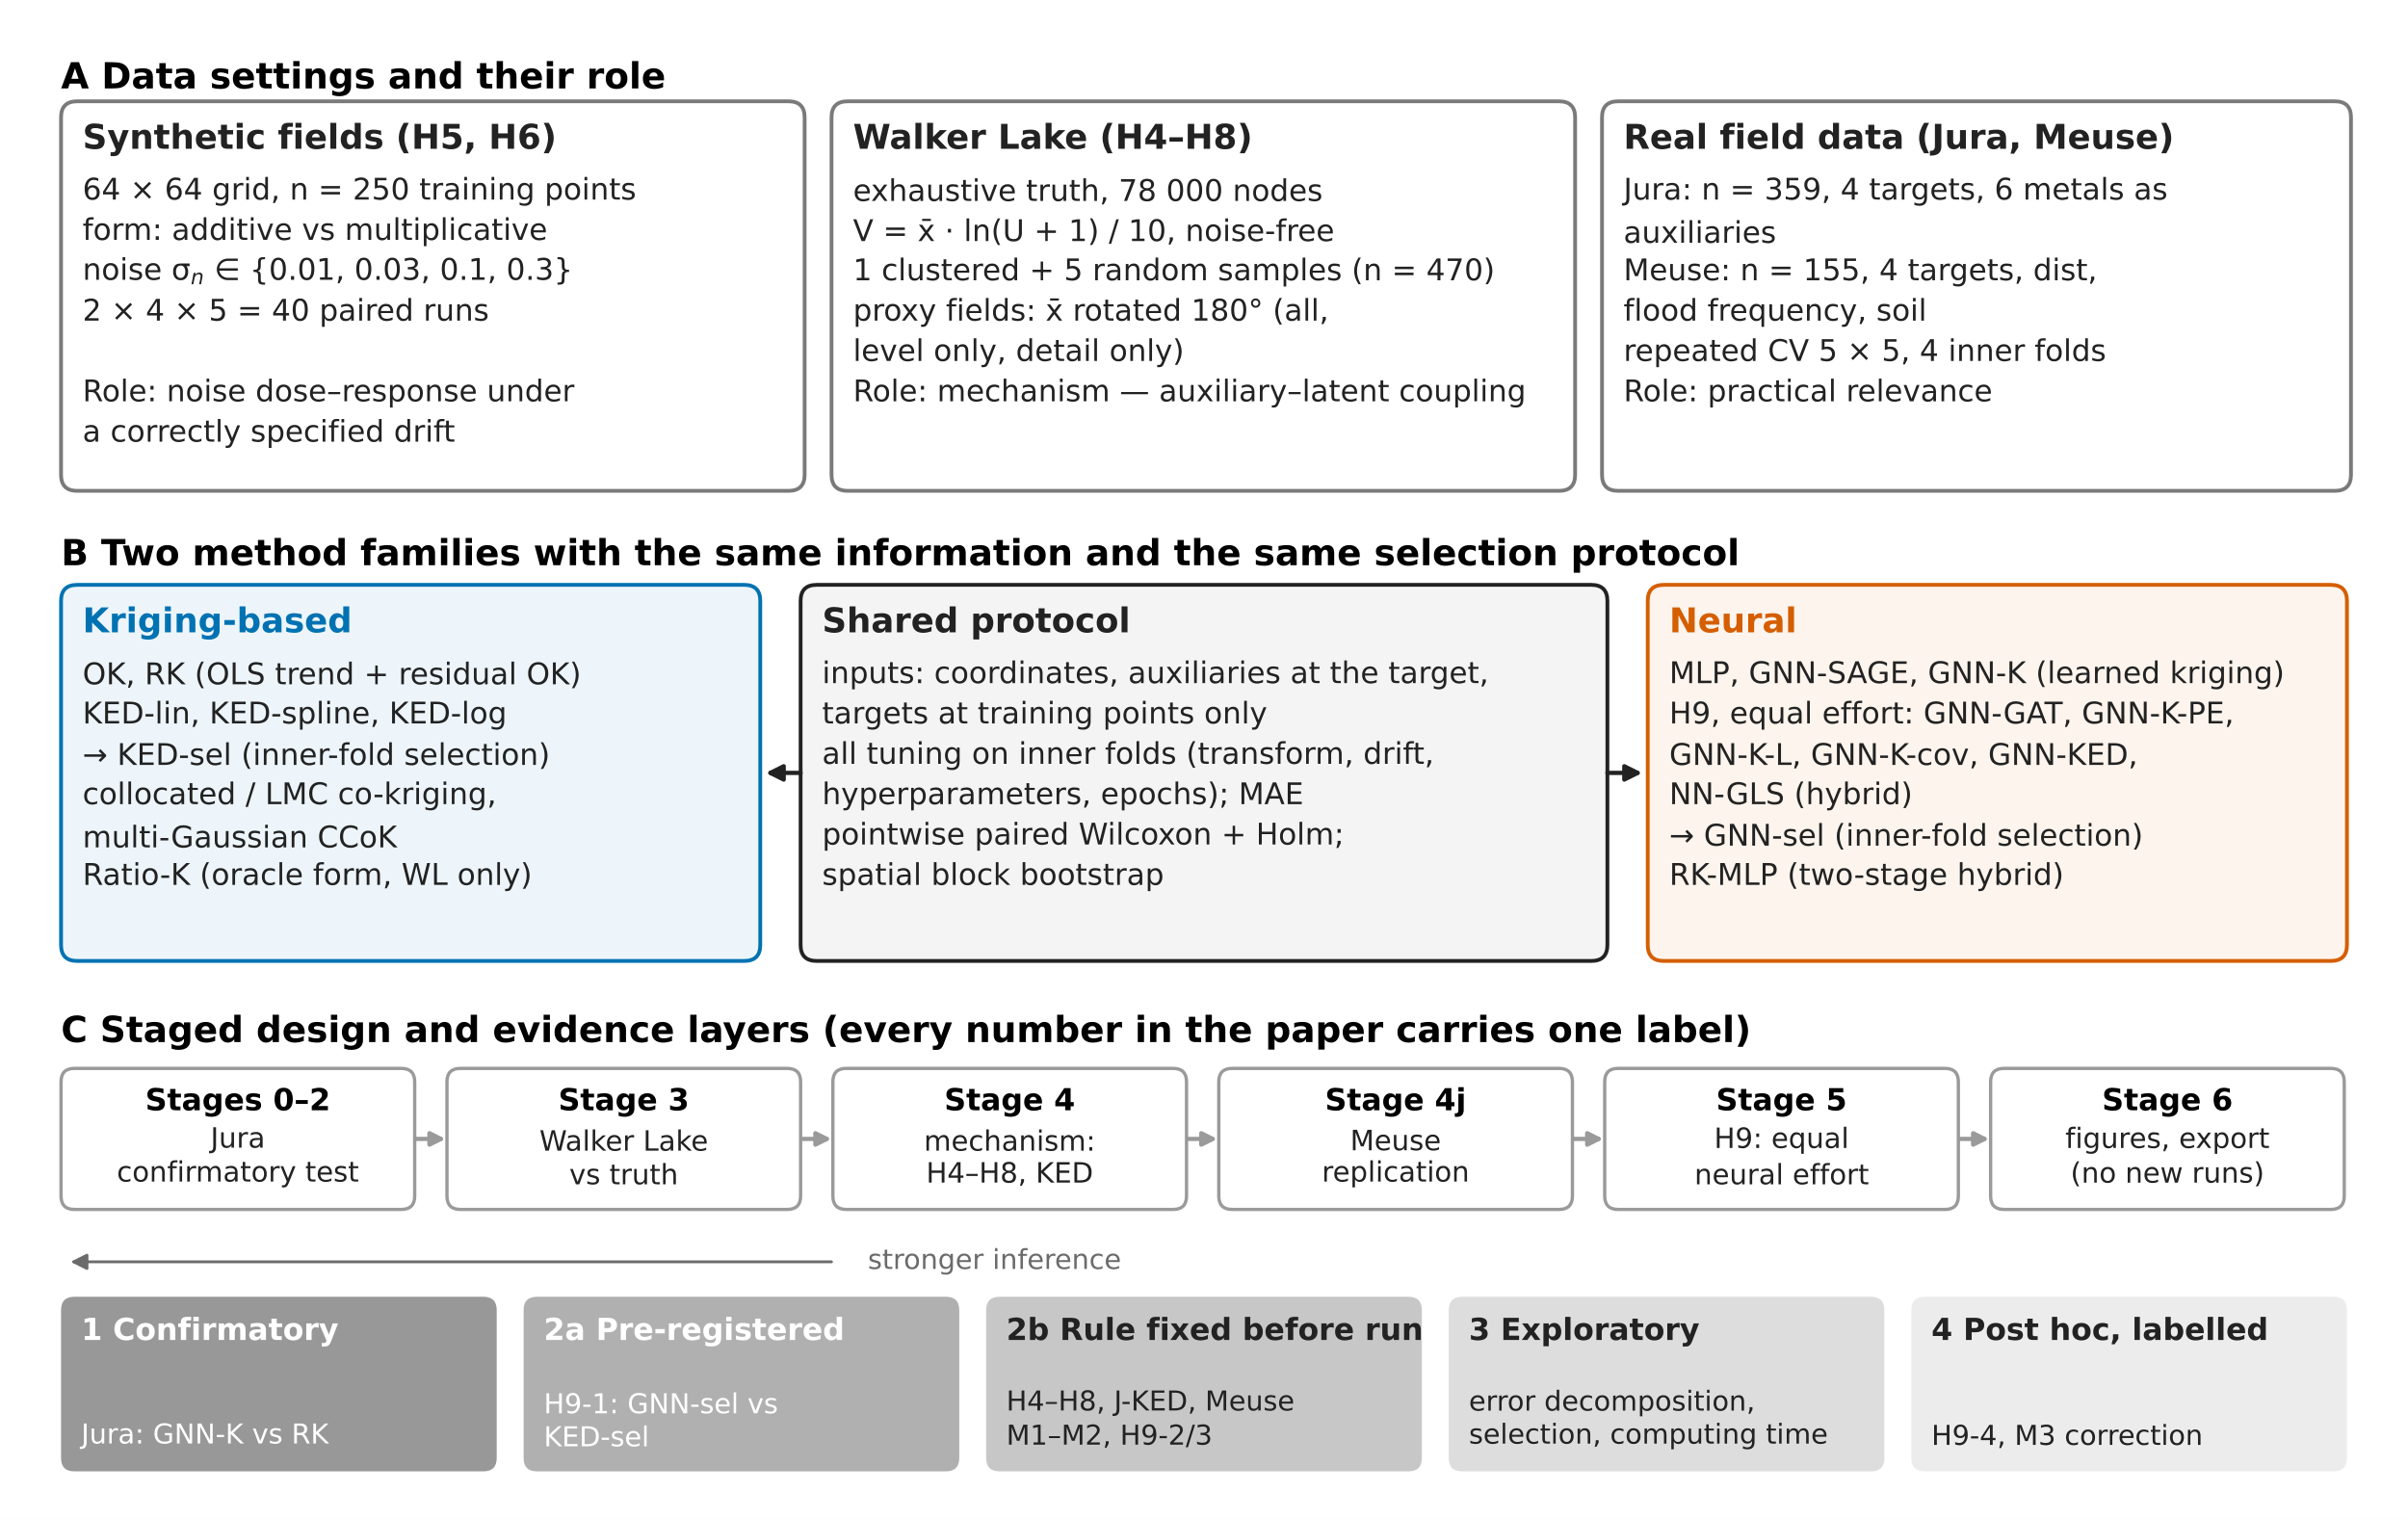
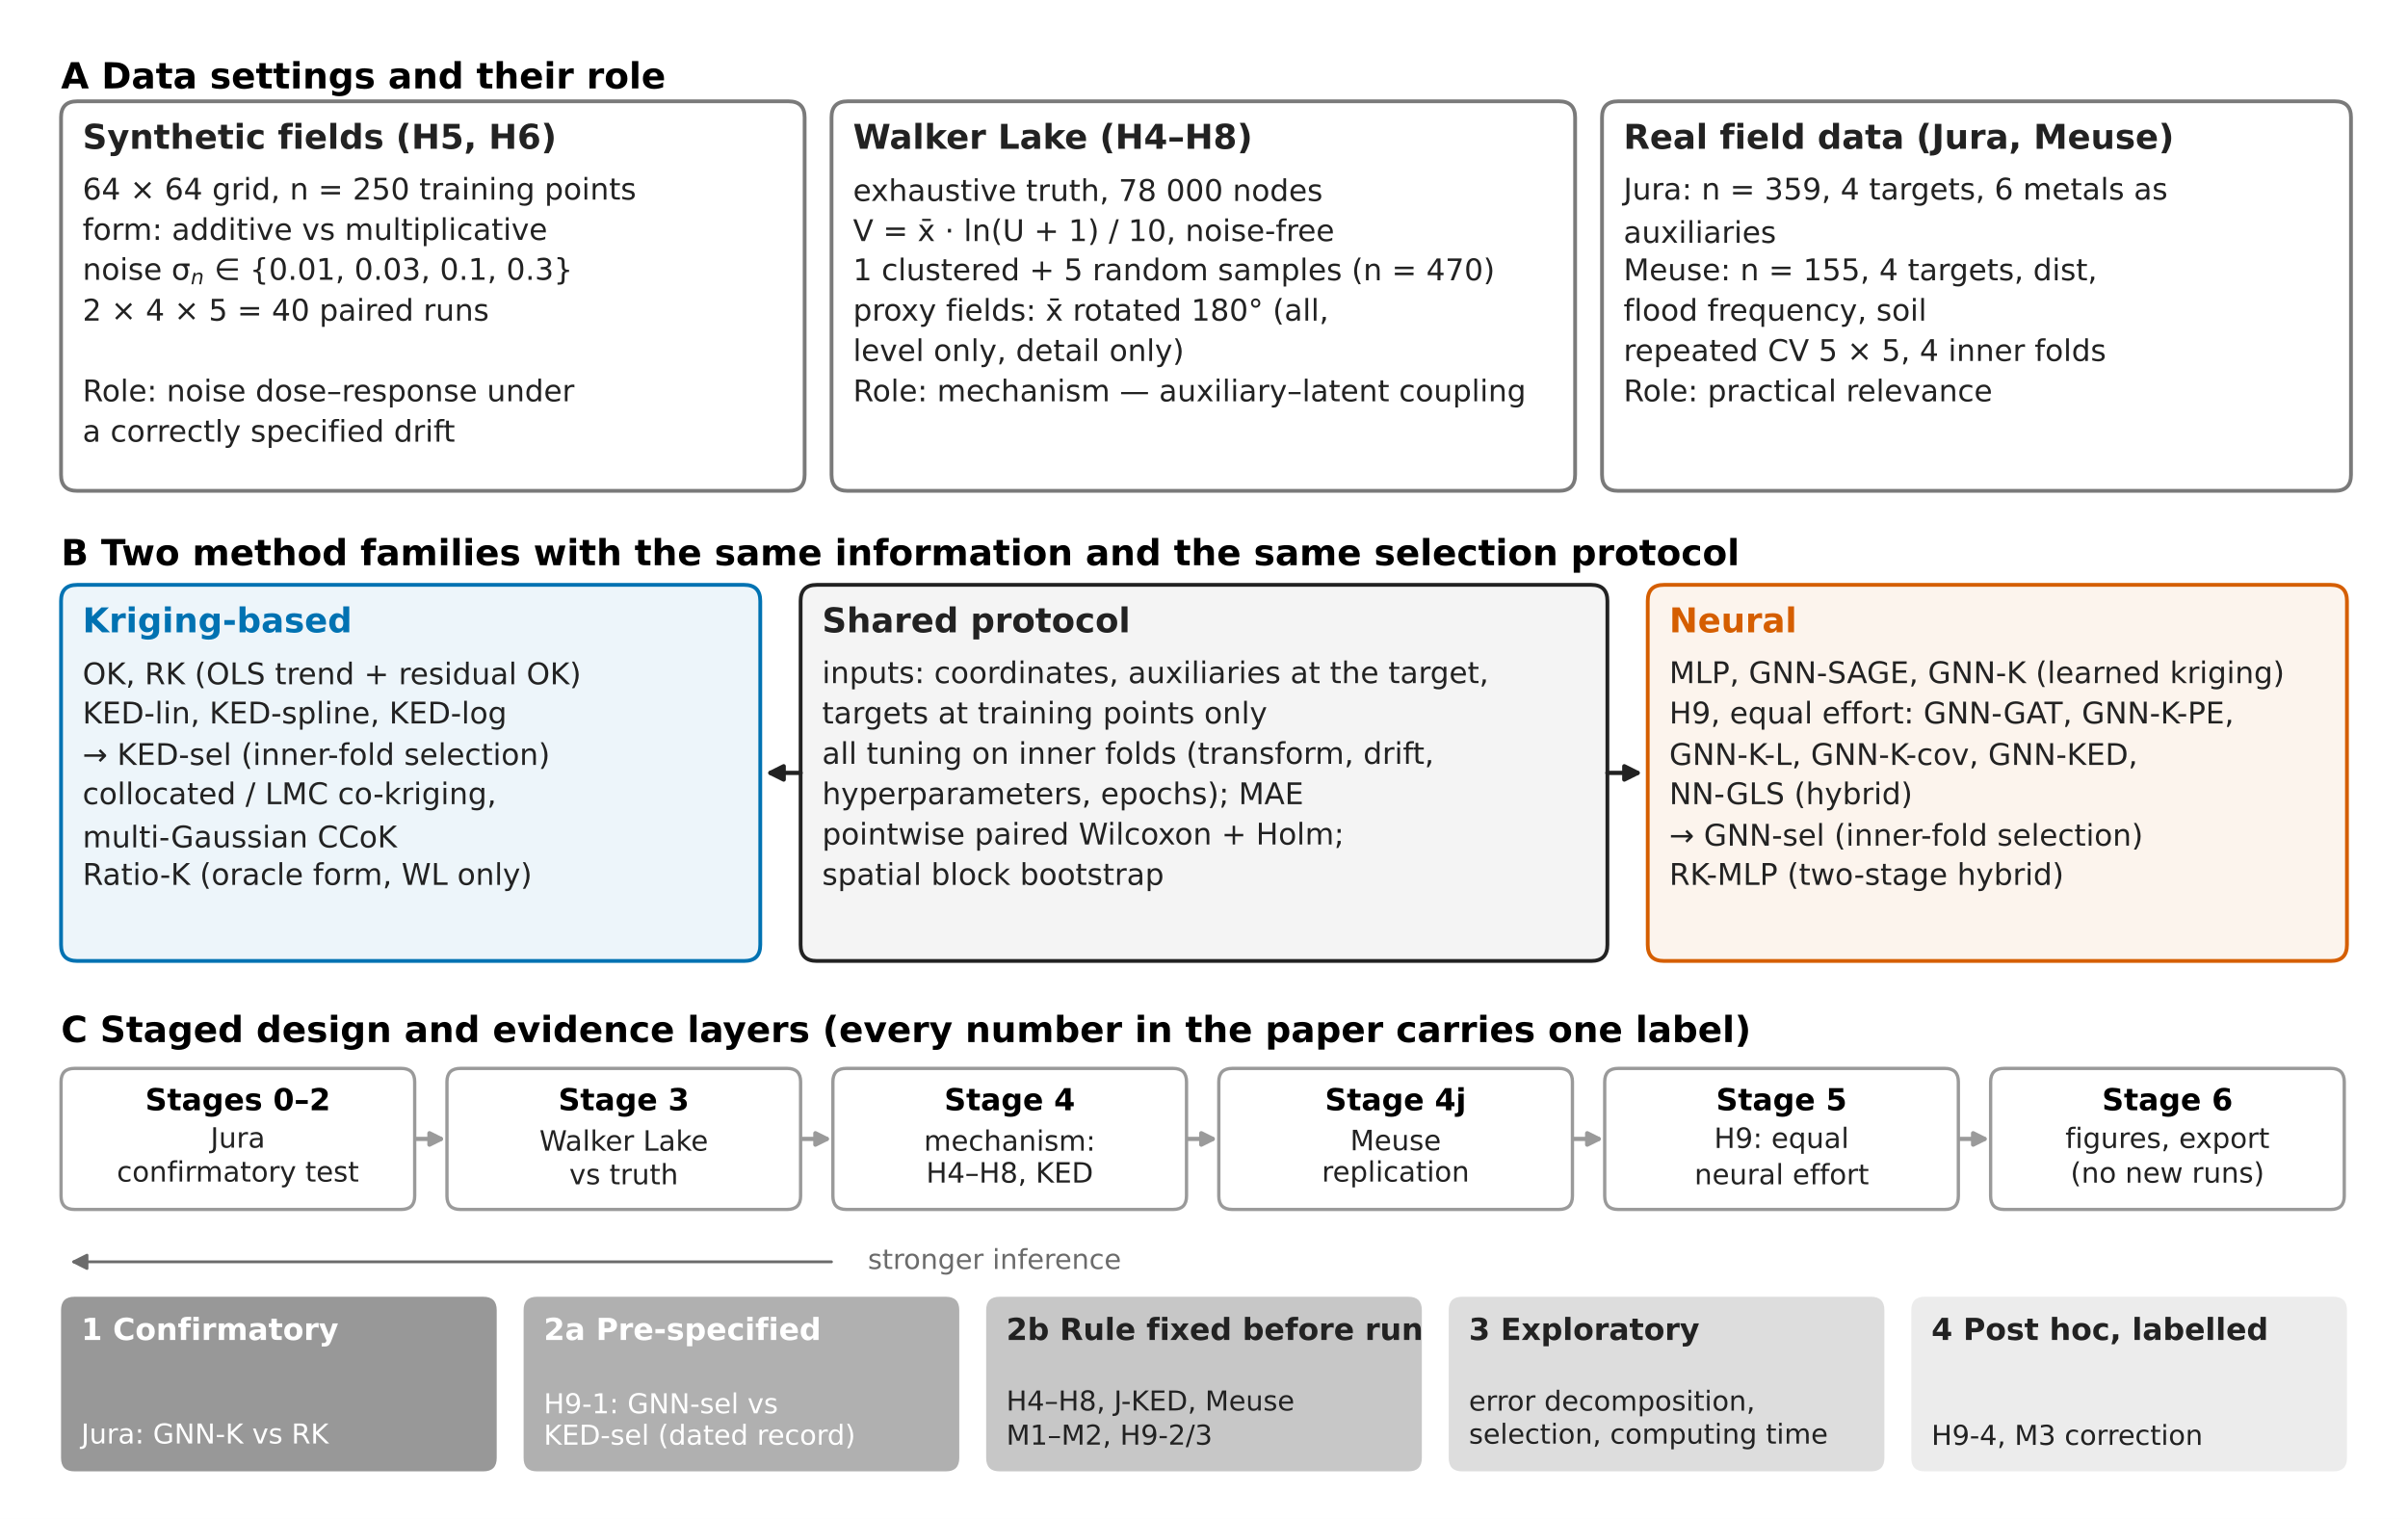
<svg xmlns="http://www.w3.org/2000/svg" width="507.628pt" height="320.202pt" viewBox="0 0 507.628 320.202" version="1.1">
  <defs>
    <style type="text/css">*{stroke-linejoin: round; stroke-linecap: butt}</style>
  </defs>
  <g id="figure_1">
    <g id="patch_1">
      <path d="M 0 320.202  L 507.628 320.202  L 507.628 0  L 0 0  z " style="fill: #ffffff" />
    </g>
    <g id="axes_1">
      <g id="patch_2">
-         <path d="M 16.271 103.471  L 166.224 103.471  Q 169.625 103.471 169.625 100.073  L 169.625 24.755  Q 169.625 21.357 166.224 21.357  L 16.271 21.357  Q 12.869 21.357 12.869 24.755  L 12.869 100.073  Q 12.869 103.471 16.271 103.471  z " clip-path="url(#paca43065c7)" style="fill: #ffffff; stroke: #7a7a7a; stroke-width: 0.8; stroke-linejoin: miter" />
+         <path d="M 16.271 103.471  L 166.224 103.471  Q 169.625 103.471 169.625 100.073  L 169.625 24.755  Q 169.625 21.357 166.224 21.357  L 16.271 21.357  Q 12.869 21.357 12.869 24.755  L 12.869 100.073  Q 12.869 103.471 16.271 103.471  z " clip-path="url(#p71abffeaca)" style="fill: #ffffff; stroke: #7a7a7a; stroke-width: 0.8; stroke-linejoin: miter" />
      </g>
      <g id="patch_3">
-         <path d="M 178.696 103.471  L 328.649 103.471  Q 332.05 103.471 332.05 100.073  L 332.05 24.755  Q 332.05 21.357 328.649 21.357  L 178.696 21.357  Q 175.294 21.357 175.294 24.755  L 175.294 100.073  Q 175.294 103.471 178.696 103.471  z " clip-path="url(#paca43065c7)" style="fill: #ffffff; stroke: #7a7a7a; stroke-width: 0.8; stroke-linejoin: miter" />
+         <path d="M 178.696 103.471  L 328.649 103.471  Q 332.05 103.471 332.05 100.073  L 332.05 24.755  Q 332.05 21.357 328.649 21.357  L 178.696 21.357  Q 175.294 21.357 175.294 24.755  L 175.294 100.073  Q 175.294 103.471 178.696 103.471  z " clip-path="url(#p71abffeaca)" style="fill: #ffffff; stroke: #7a7a7a; stroke-width: 0.8; stroke-linejoin: miter" />
      </g>
      <g id="patch_4">
-         <path d="M 341.121 103.471  L 492.208 103.471  Q 495.609 103.471 495.609 100.073  L 495.609 24.755  Q 495.609 21.357 492.208 21.357  L 341.121 21.357  Q 337.72 21.357 337.72 24.755  L 337.72 100.073  Q 337.72 103.471 341.121 103.471  z " clip-path="url(#paca43065c7)" style="fill: #ffffff; stroke: #7a7a7a; stroke-width: 0.8; stroke-linejoin: miter" />
+         <path d="M 341.121 103.471  L 492.208 103.471  Q 495.609 103.471 495.609 100.073  L 495.609 24.755  Q 495.609 21.357 492.208 21.357  L 341.121 21.357  Q 337.72 21.357 337.72 24.755  L 337.72 100.073  Q 337.72 103.471 341.121 103.471  z " clip-path="url(#p71abffeaca)" style="fill: #ffffff; stroke: #7a7a7a; stroke-width: 0.8; stroke-linejoin: miter" />
      </g>
      <g id="patch_5">
-         <path d="M 16.271 202.573  L 156.869 202.573  Q 160.271 202.573 160.271 199.175  L 160.271 126.689  Q 160.271 123.291 156.869 123.291  L 16.271 123.291  Q 12.869 123.291 12.869 126.689  L 12.869 199.175  Q 12.869 202.573 16.271 202.573  z " clip-path="url(#paca43065c7)" style="fill: #edf5fa; stroke: #0072b2; stroke-width: 0.8; stroke-linejoin: miter" />
+         <path d="M 16.271 202.573  L 156.869 202.573  Q 160.271 202.573 160.271 199.175  L 160.271 126.689  Q 160.271 123.291 156.869 123.291  L 16.271 123.291  Q 12.869 123.291 12.869 126.689  L 12.869 199.175  Q 12.869 202.573 16.271 202.573  z " clip-path="url(#p71abffeaca)" style="fill: #edf5fa; stroke: #0072b2; stroke-width: 0.8; stroke-linejoin: miter" />
      </g>
      <g id="patch_6">
-         <path d="M 350.759 202.573  L 491.357 202.573  Q 494.759 202.573 494.759 199.175  L 494.759 126.689  Q 494.759 123.291 491.357 123.291  L 350.759 123.291  Q 347.357 123.291 347.357 126.689  L 347.357 199.175  Q 347.357 202.573 350.759 202.573  z " clip-path="url(#paca43065c7)" style="fill: #fcf4ed; stroke: #d55e00; stroke-width: 0.8; stroke-linejoin: miter" />
+         <path d="M 350.759 202.573  L 491.357 202.573  Q 494.759 202.573 494.759 199.175  L 494.759 126.689  Q 494.759 123.291 491.357 123.291  L 350.759 123.291  Q 347.357 123.291 347.357 126.689  L 347.357 199.175  Q 347.357 202.573 350.759 202.573  z " clip-path="url(#p71abffeaca)" style="fill: #fcf4ed; stroke: #d55e00; stroke-width: 0.8; stroke-linejoin: miter" />
      </g>
      <g id="patch_7">
-         <path d="M 172.176 202.573  L 335.452 202.573  Q 338.854 202.573 338.854 199.175  L 338.854 126.689  Q 338.854 123.291 335.452 123.291  L 172.176 123.291  Q 168.775 123.291 168.775 126.689  L 168.775 199.175  Q 168.775 202.573 172.176 202.573  z " clip-path="url(#paca43065c7)" style="fill: #f4f4f4; stroke: #222222; stroke-width: 0.8; stroke-linejoin: miter" />
+         <path d="M 172.176 202.573  L 335.452 202.573  Q 338.854 202.573 338.854 199.175  L 338.854 126.689  Q 338.854 123.291 335.452 123.291  L 172.176 123.291  Q 168.775 123.291 168.775 126.689  L 168.775 199.175  Q 168.775 202.573 172.176 202.573  z " clip-path="url(#p71abffeaca)" style="fill: #f4f4f4; stroke: #222222; stroke-width: 0.8; stroke-linejoin: miter" />
      </g>
      <g id="patch_8">
-         <path d="M 168.775 162.932  Q 165.09 162.932 162.411 162.932  " clip-path="url(#paca43065c7)" style="fill: none; stroke: #222222; stroke-width: 0.9; stroke-linecap: round" />
-         <path d="M 165.211 164.332  L 162.411 162.932  L 165.211 161.532  z " clip-path="url(#paca43065c7)" style="fill: #222222; stroke: #222222; stroke-width: 0.9; stroke-linecap: round" />
+         <path d="M 168.775 162.932  Q 165.09 162.932 162.411 162.932  " clip-path="url(#p71abffeaca)" style="fill: none; stroke: #222222; stroke-width: 0.9; stroke-linecap: round" />
+         <path d="M 165.211 164.332  L 162.411 162.932  L 165.211 161.532  z " clip-path="url(#p71abffeaca)" style="fill: #222222; stroke: #222222; stroke-width: 0.9; stroke-linecap: round" />
      </g>
      <g id="patch_9">
-         <path d="M 338.854 162.932  Q 342.539 162.932 345.217 162.932  " clip-path="url(#paca43065c7)" style="fill: none; stroke: #222222; stroke-width: 0.9; stroke-linecap: round" />
-         <path d="M 342.417 161.532  L 345.217 162.932  L 342.417 164.332  z " clip-path="url(#paca43065c7)" style="fill: #222222; stroke: #222222; stroke-width: 0.9; stroke-linecap: round" />
+         <path d="M 338.854 162.932  Q 342.539 162.932 345.217 162.932  " clip-path="url(#p71abffeaca)" style="fill: none; stroke: #222222; stroke-width: 0.9; stroke-linecap: round" />
+         <path d="M 342.417 161.532  L 345.217 162.932  L 342.417 164.332  z " clip-path="url(#p71abffeaca)" style="fill: #222222; stroke: #222222; stroke-width: 0.9; stroke-linecap: round" />
      </g>
      <g id="patch_10">
-         <path d="M 15.704 254.956  L 84.586 254.956  Q 87.42 254.956 87.42 252.124  L 87.42 228.057  Q 87.42 225.225 84.586 225.225  L 15.704 225.225  Q 12.869 225.225 12.869 228.057  L 12.869 252.124  Q 12.869 254.956 15.704 254.956  z " clip-path="url(#paca43065c7)" style="fill: #ffffff; stroke: #9a9a9a; stroke-width: 0.7; stroke-linejoin: miter" />
+         <path d="M 15.704 254.956  L 84.586 254.956  Q 87.42 254.956 87.42 252.124  L 87.42 228.057  Q 87.42 225.225 84.586 225.225  L 15.704 225.225  Q 12.869 225.225 12.869 228.057  L 12.869 252.124  Q 12.869 254.956 15.704 254.956  z " clip-path="url(#p71abffeaca)" style="fill: #ffffff; stroke: #9a9a9a; stroke-width: 0.7; stroke-linejoin: miter" />
      </g>
      <g id="patch_11">
-         <path d="M 97.058 254.956  L 165.94 254.956  Q 168.775 254.956 168.775 252.124  L 168.775 228.057  Q 168.775 225.225 165.94 225.225  L 97.058 225.225  Q 94.224 225.225 94.224 228.057  L 94.224 252.124  Q 94.224 254.956 97.058 254.956  z " clip-path="url(#paca43065c7)" style="fill: #ffffff; stroke: #9a9a9a; stroke-width: 0.7; stroke-linejoin: miter" />
+         <path d="M 97.058 254.956  L 165.94 254.956  Q 168.775 254.956 168.775 252.124  L 168.775 228.057  Q 168.775 225.225 165.94 225.225  L 97.058 225.225  Q 94.224 225.225 94.224 228.057  L 94.224 252.124  Q 94.224 254.956 97.058 254.956  z " clip-path="url(#p71abffeaca)" style="fill: #ffffff; stroke: #9a9a9a; stroke-width: 0.7; stroke-linejoin: miter" />
      </g>
      <g id="patch_12">
-         <path d="M 87.704 240.091  Q 90.822 240.091 92.934 240.091  " clip-path="url(#paca43065c7)" style="fill: none; stroke: #9a9a9a; stroke-width: 0.9; stroke-linecap: round" />
-         <path d="M 90.534 238.891  L 92.934 240.091  L 90.534 241.291  z " clip-path="url(#paca43065c7)" style="fill: #9a9a9a; stroke: #9a9a9a; stroke-width: 0.9; stroke-linecap: round" />
+         <path d="M 87.704 240.091  Q 90.822 240.091 92.934 240.091  " clip-path="url(#p71abffeaca)" style="fill: none; stroke: #9a9a9a; stroke-width: 0.9; stroke-linecap: round" />
+         <path d="M 90.534 238.891  L 92.934 240.091  L 90.534 241.291  z " clip-path="url(#p71abffeaca)" style="fill: #9a9a9a; stroke: #9a9a9a; stroke-width: 0.9; stroke-linecap: round" />
      </g>
      <g id="patch_13">
-         <path d="M 178.413 254.956  L 247.294 254.956  Q 250.129 254.956 250.129 252.124  L 250.129 228.057  Q 250.129 225.225 247.294 225.225  L 178.413 225.225  Q 175.578 225.225 175.578 228.057  L 175.578 252.124  Q 175.578 254.956 178.413 254.956  z " clip-path="url(#paca43065c7)" style="fill: #ffffff; stroke: #9a9a9a; stroke-width: 0.7; stroke-linejoin: miter" />
+         <path d="M 178.413 254.956  L 247.294 254.956  Q 250.129 254.956 250.129 252.124  L 250.129 228.057  Q 250.129 225.225 247.294 225.225  L 178.413 225.225  Q 175.578 225.225 175.578 228.057  L 175.578 252.124  Q 175.578 254.956 178.413 254.956  z " clip-path="url(#p71abffeaca)" style="fill: #ffffff; stroke: #9a9a9a; stroke-width: 0.7; stroke-linejoin: miter" />
      </g>
      <g id="patch_14">
-         <path d="M 169.058 240.091  Q 172.176 240.091 174.288 240.091  " clip-path="url(#paca43065c7)" style="fill: none; stroke: #9a9a9a; stroke-width: 0.9; stroke-linecap: round" />
-         <path d="M 171.888 238.891  L 174.288 240.091  L 171.888 241.291  z " clip-path="url(#paca43065c7)" style="fill: #9a9a9a; stroke: #9a9a9a; stroke-width: 0.9; stroke-linecap: round" />
+         <path d="M 169.058 240.091  Q 172.176 240.091 174.288 240.091  " clip-path="url(#p71abffeaca)" style="fill: none; stroke: #9a9a9a; stroke-width: 0.9; stroke-linecap: round" />
+         <path d="M 171.888 238.891  L 174.288 240.091  L 171.888 241.291  z " clip-path="url(#p71abffeaca)" style="fill: #9a9a9a; stroke: #9a9a9a; stroke-width: 0.9; stroke-linecap: round" />
      </g>
      <g id="patch_15">
-         <path d="M 259.767 254.956  L 328.649 254.956  Q 331.483 254.956 331.483 252.124  L 331.483 228.057  Q 331.483 225.225 328.649 225.225  L 259.767 225.225  Q 256.932 225.225 256.932 228.057  L 256.932 252.124  Q 256.932 254.956 259.767 254.956  z " clip-path="url(#paca43065c7)" style="fill: #ffffff; stroke: #9a9a9a; stroke-width: 0.7; stroke-linejoin: miter" />
+         <path d="M 259.767 254.956  L 328.649 254.956  Q 331.483 254.956 331.483 252.124  L 331.483 228.057  Q 331.483 225.225 328.649 225.225  L 259.767 225.225  Q 256.932 225.225 256.932 228.057  L 256.932 252.124  Q 256.932 254.956 259.767 254.956  z " clip-path="url(#p71abffeaca)" style="fill: #ffffff; stroke: #9a9a9a; stroke-width: 0.7; stroke-linejoin: miter" />
      </g>
      <g id="patch_16">
-         <path d="M 250.413 240.091  Q 253.531 240.091 255.643 240.091  " clip-path="url(#paca43065c7)" style="fill: none; stroke: #9a9a9a; stroke-width: 0.9; stroke-linecap: round" />
-         <path d="M 253.243 238.891  L 255.643 240.091  L 253.243 241.291  z " clip-path="url(#paca43065c7)" style="fill: #9a9a9a; stroke: #9a9a9a; stroke-width: 0.9; stroke-linecap: round" />
+         <path d="M 250.413 240.091  Q 253.531 240.091 255.643 240.091  " clip-path="url(#p71abffeaca)" style="fill: none; stroke: #9a9a9a; stroke-width: 0.9; stroke-linecap: round" />
+         <path d="M 253.243 238.891  L 255.643 240.091  L 253.243 241.291  z " clip-path="url(#p71abffeaca)" style="fill: #9a9a9a; stroke: #9a9a9a; stroke-width: 0.9; stroke-linecap: round" />
      </g>
      <g id="patch_17">
-         <path d="M 341.121 254.956  L 410.003 254.956  Q 412.838 254.956 412.838 252.124  L 412.838 228.057  Q 412.838 225.225 410.003 225.225  L 341.121 225.225  Q 338.287 225.225 338.287 228.057  L 338.287 252.124  Q 338.287 254.956 341.121 254.956  z " clip-path="url(#paca43065c7)" style="fill: #ffffff; stroke: #9a9a9a; stroke-width: 0.7; stroke-linejoin: miter" />
+         <path d="M 341.121 254.956  L 410.003 254.956  Q 412.838 254.956 412.838 252.124  L 412.838 228.057  Q 412.838 225.225 410.003 225.225  L 341.121 225.225  Q 338.287 225.225 338.287 228.057  L 338.287 252.124  Q 338.287 254.956 341.121 254.956  z " clip-path="url(#p71abffeaca)" style="fill: #ffffff; stroke: #9a9a9a; stroke-width: 0.7; stroke-linejoin: miter" />
      </g>
      <g id="patch_18">
-         <path d="M 331.767 240.091  Q 334.885 240.091 336.997 240.091  " clip-path="url(#paca43065c7)" style="fill: none; stroke: #9a9a9a; stroke-width: 0.9; stroke-linecap: round" />
-         <path d="M 334.597 238.891  L 336.997 240.091  L 334.597 241.291  z " clip-path="url(#paca43065c7)" style="fill: #9a9a9a; stroke: #9a9a9a; stroke-width: 0.9; stroke-linecap: round" />
+         <path d="M 331.767 240.091  Q 334.885 240.091 336.997 240.091  " clip-path="url(#p71abffeaca)" style="fill: none; stroke: #9a9a9a; stroke-width: 0.9; stroke-linecap: round" />
+         <path d="M 334.597 238.891  L 336.997 240.091  L 334.597 241.291  z " clip-path="url(#p71abffeaca)" style="fill: #9a9a9a; stroke: #9a9a9a; stroke-width: 0.9; stroke-linecap: round" />
      </g>
      <g id="patch_19">
-         <path d="M 422.476 254.956  L 491.357 254.956  Q 494.192 254.956 494.192 252.124  L 494.192 228.057  Q 494.192 225.225 491.357 225.225  L 422.476 225.225  Q 419.641 225.225 419.641 228.057  L 419.641 252.124  Q 419.641 254.956 422.476 254.956  z " clip-path="url(#paca43065c7)" style="fill: #ffffff; stroke: #9a9a9a; stroke-width: 0.7; stroke-linejoin: miter" />
+         <path d="M 422.476 254.956  L 491.357 254.956  Q 494.192 254.956 494.192 252.124  L 494.192 228.057  Q 494.192 225.225 491.357 225.225  L 422.476 225.225  Q 419.641 225.225 419.641 228.057  L 419.641 252.124  Q 419.641 254.956 422.476 254.956  z " clip-path="url(#p71abffeaca)" style="fill: #ffffff; stroke: #9a9a9a; stroke-width: 0.7; stroke-linejoin: miter" />
      </g>
      <g id="patch_20">
-         <path d="M 413.121 240.091  Q 416.239 240.091 418.351 240.091  " clip-path="url(#paca43065c7)" style="fill: none; stroke: #9a9a9a; stroke-width: 0.9; stroke-linecap: round" />
-         <path d="M 415.951 238.891  L 418.351 240.091  L 415.951 241.291  z " clip-path="url(#paca43065c7)" style="fill: #9a9a9a; stroke: #9a9a9a; stroke-width: 0.9; stroke-linecap: round" />
+         <path d="M 413.121 240.091  Q 416.239 240.091 418.351 240.091  " clip-path="url(#p71abffeaca)" style="fill: none; stroke: #9a9a9a; stroke-width: 0.9; stroke-linecap: round" />
+         <path d="M 415.951 238.891  L 418.351 240.091  L 415.951 241.291  z " clip-path="url(#p71abffeaca)" style="fill: #9a9a9a; stroke: #9a9a9a; stroke-width: 0.9; stroke-linecap: round" />
      </g>
      <g id="patch_21">
-         <path d="M 15.704 310.17  L 101.877 310.17  Q 104.712 310.17 104.712 307.339  L 104.712 276.192  Q 104.712 273.361 101.877 273.361  L 15.704 273.361  Q 12.869 273.361 12.869 276.192  L 12.869 307.339  Q 12.869 310.17 15.704 310.17  z " clip-path="url(#paca43065c7)" style="fill: #989898" />
+         <path d="M 15.704 310.17  L 101.877 310.17  Q 104.712 310.17 104.712 307.339  L 104.712 276.192  Q 104.712 273.361 101.877 273.361  L 15.704 273.361  Q 12.869 273.361 12.869 276.192  L 12.869 307.339  Q 12.869 310.17 15.704 310.17  z " clip-path="url(#p71abffeaca)" style="fill: #989898" />
      </g>
      <g id="patch_22">
-         <path d="M 113.216 310.17  L 199.389 310.17  Q 202.224 310.17 202.224 307.339  L 202.224 276.192  Q 202.224 273.361 199.389 273.361  L 113.216 273.361  Q 110.381 273.361 110.381 276.192  L 110.381 307.339  Q 110.381 310.17 113.216 310.17  z " clip-path="url(#paca43065c7)" style="fill: #b0b0b0" />
+         <path d="M 113.216 310.17  L 199.389 310.17  Q 202.224 310.17 202.224 307.339  L 202.224 276.192  Q 202.224 273.361 199.389 273.361  L 113.216 273.361  Q 110.381 273.361 110.381 276.192  L 110.381 307.339  Q 110.381 310.17 113.216 310.17  z " clip-path="url(#p71abffeaca)" style="fill: #b0b0b0" />
      </g>
      <g id="patch_23">
-         <path d="M 210.728 310.17  L 296.901 310.17  Q 299.735 310.17 299.735 307.339  L 299.735 276.192  Q 299.735 273.361 296.901 273.361  L 210.728 273.361  Q 207.893 273.361 207.893 276.192  L 207.893 307.339  Q 207.893 310.17 210.728 310.17  z " clip-path="url(#paca43065c7)" style="fill: #c7c7c7" />
+         <path d="M 210.728 310.17  L 296.901 310.17  Q 299.735 310.17 299.735 307.339  L 299.735 276.192  Q 299.735 273.361 296.901 273.361  L 210.728 273.361  Q 207.893 273.361 207.893 276.192  L 207.893 307.339  Q 207.893 310.17 210.728 310.17  z " clip-path="url(#p71abffeaca)" style="fill: #c7c7c7" />
      </g>
      <g id="patch_24">
-         <path d="M 308.239 310.17  L 394.413 310.17  Q 397.247 310.17 397.247 307.339  L 397.247 276.192  Q 397.247 273.361 394.413 273.361  L 308.239 273.361  Q 305.405 273.361 305.405 276.192  L 305.405 307.339  Q 305.405 310.17 308.239 310.17  z " clip-path="url(#paca43065c7)" style="fill: #dddddd" />
+         <path d="M 308.239 310.17  L 394.413 310.17  Q 397.247 310.17 397.247 307.339  L 397.247 276.192  Q 397.247 273.361 394.413 273.361  L 308.239 273.361  Q 305.405 273.361 305.405 276.192  L 305.405 307.339  Q 305.405 310.17 308.239 310.17  z " clip-path="url(#p71abffeaca)" style="fill: #dddddd" />
      </g>
      <g id="patch_25">
-         <path d="M 405.751 310.17  L 491.924 310.17  Q 494.759 310.17 494.759 307.339  L 494.759 276.192  Q 494.759 273.361 491.924 273.361  L 405.751 273.361  Q 402.917 273.361 402.917 276.192  L 402.917 307.339  Q 402.917 310.17 405.751 310.17  z " clip-path="url(#paca43065c7)" style="fill: #ececec" />
+         <path d="M 405.751 310.17  L 491.924 310.17  Q 494.759 310.17 494.759 307.339  L 494.759 276.192  Q 494.759 273.361 491.924 273.361  L 405.751 273.361  Q 402.917 273.361 402.917 276.192  L 402.917 307.339  Q 402.917 310.17 405.751 310.17  z " clip-path="url(#p71abffeaca)" style="fill: #ececec" />
      </g>
      <g id="text_1">
        <text style="font-weight: 700; font-size: 7.6px; font-family: 'DejaVu Sans'; text-anchor: start" x="12.869" y="18.638" transform="rotate(-0 12.86929 18.63781)">A  Data settings and their role</text>
      </g>
      <g id="text_2">
        <text style="font-weight: 700; font-size: 7.2px; font-family: 'DejaVu Sans'; text-anchor: start; fill: #222222" x="17.405" y="31.359" transform="rotate(-0 17.40472 31.35875)">Synthetic fields  (H5, H6)</text>
      </g>
      <g id="text_3">
        <text style="font-size: 6.3px; font-family: 'DejaVu Sans'; fill: #222222" transform="translate(17.40472 42.07217)">64 × 64 grid, n = 250 training points</text>
        <text style="font-size: 6.3px; font-family: 'DejaVu Sans'; fill: #222222" transform="translate(17.40472 50.57717)">form: additive vs multiplicative</text>
        <g style="fill: #222222" transform="translate(17.40472 59.20226)">
          <text>
            <tspan x="0" y="-0.219" style="font-size: 6.3px; font-family: 'DejaVu Sans'; fill: #222222">n</tspan>
            <tspan x="3.991" y="-0.219" style="font-size: 6.3px; font-family: 'DejaVu Sans'; fill: #222222">o</tspan>
            <tspan x="7.843" y="-0.219" style="font-size: 6.3px; font-family: 'DejaVu Sans'; fill: #222222">i</tspan>
            <tspan x="9.593" y="-0.219" style="font-size: 6.3px; font-family: 'DejaVu Sans'; fill: #222222">s</tspan>
            <tspan x="12.874" y="-0.219" style="font-size: 6.3px; font-family: 'DejaVu Sans'; fill: #222222">e</tspan>
            <tspan x="16.748" y="-0.219" style="font-size: 6.3px; font-family: 'DejaVu Sans'; fill: #222222"> </tspan>
            <tspan x="18.749" y="-0.219" style="font-size: 6.3px; font-family: 'DejaVu Sans'; fill: #222222">σ</tspan>
            <tspan x="25.766" y="-0.219" style="font-size: 6.3px; font-family: 'DejaVu Sans'; fill: #222222"> </tspan>
            <tspan x="27.768" y="-0.219" style="font-size: 6.3px; font-family: 'DejaVu Sans'; fill: #222222">∈</tspan>
            <tspan x="33.253" y="-0.219" style="font-size: 6.3px; font-family: 'DejaVu Sans'; fill: #222222"> </tspan>
            <tspan x="35.255" y="-0.219" style="font-size: 6.3px; font-family: 'DejaVu Sans'; fill: #222222">{</tspan>
            <tspan x="39.261" y="-0.219" style="font-size: 6.3px; font-family: 'DejaVu Sans'; fill: #222222">0</tspan>
            <tspan x="43.267" y="-0.219" style="font-size: 6.3px; font-family: 'DejaVu Sans'; fill: #222222">.</tspan>
            <tspan x="45.269" y="-0.219" style="font-size: 6.3px; font-family: 'DejaVu Sans'; fill: #222222">0</tspan>
            <tspan x="49.275" y="-0.219" style="font-size: 6.3px; font-family: 'DejaVu Sans'; fill: #222222">1</tspan>
            <tspan x="53.281" y="-0.219" style="font-size: 6.3px; font-family: 'DejaVu Sans'; fill: #222222">,</tspan>
            <tspan x="55.283" y="-0.219" style="font-size: 6.3px; font-family: 'DejaVu Sans'; fill: #222222"> </tspan>
            <tspan x="57.285" y="-0.219" style="font-size: 6.3px; font-family: 'DejaVu Sans'; fill: #222222">0</tspan>
            <tspan x="61.291" y="-0.219" style="font-size: 6.3px; font-family: 'DejaVu Sans'; fill: #222222">.</tspan>
            <tspan x="63.292" y="-0.219" style="font-size: 6.3px; font-family: 'DejaVu Sans'; fill: #222222">0</tspan>
            <tspan x="67.299" y="-0.219" style="font-size: 6.3px; font-family: 'DejaVu Sans'; fill: #222222">3</tspan>
            <tspan x="71.305" y="-0.219" style="font-size: 6.3px; font-family: 'DejaVu Sans'; fill: #222222">,</tspan>
            <tspan x="73.307" y="-0.219" style="font-size: 6.3px; font-family: 'DejaVu Sans'; fill: #222222"> </tspan>
            <tspan x="75.308" y="-0.219" style="font-size: 6.3px; font-family: 'DejaVu Sans'; fill: #222222">0</tspan>
            <tspan x="79.314" y="-0.219" style="font-size: 6.3px; font-family: 'DejaVu Sans'; fill: #222222">.</tspan>
            <tspan x="81.316" y="-0.219" style="font-size: 6.3px; font-family: 'DejaVu Sans'; fill: #222222">1</tspan>
            <tspan x="85.322" y="-0.219" style="font-size: 6.3px; font-family: 'DejaVu Sans'; fill: #222222">,</tspan>
            <tspan x="87.324" y="-0.219" style="font-size: 6.3px; font-family: 'DejaVu Sans'; fill: #222222"> </tspan>
            <tspan x="89.326" y="-0.219" style="font-size: 6.3px; font-family: 'DejaVu Sans'; fill: #222222">0</tspan>
            <tspan x="93.332" y="-0.219" style="font-size: 6.3px; font-family: 'DejaVu Sans'; fill: #222222">.</tspan>
            <tspan x="95.333" y="-0.219" style="font-size: 6.3px; font-family: 'DejaVu Sans'; fill: #222222">3</tspan>
            <tspan x="99.34" y="-0.219" style="font-size: 6.3px; font-family: 'DejaVu Sans'; fill: #222222">}</tspan>
            <tspan x="22.8" y="0.726" style="font-style: oblique; font-size: 4.41px; font-family: 'DejaVu Sans'; fill: #222222">n</tspan>
          </text>
        </g>
        <text style="font-size: 6.3px; font-family: 'DejaVu Sans'; fill: #222222" transform="translate(17.40472 67.58717)">2 × 4 × 5 = 40 paired runs</text>
        <text style="font-size: 6.3px; font-family: 'DejaVu Sans'; fill: #222222" transform="translate(17.40472 74.35376)" />
        <text style="font-size: 6.3px; font-family: 'DejaVu Sans'; fill: #222222" transform="translate(17.40472 84.59717)">Role: noise dose–response under</text>
        <text style="font-size: 6.3px; font-family: 'DejaVu Sans'; fill: #222222" transform="translate(17.40472 93.10217)">a correctly specified drift</text>
      </g>
      <g id="text_4">
        <text style="font-weight: 700; font-size: 7.2px; font-family: 'DejaVu Sans'; text-anchor: start; fill: #222222" x="179.83" y="31.359" transform="rotate(-0 179.8299 31.35875)">Walker Lake  (H4–H8)</text>
      </g>
      <g id="text_5">
        <text style="font-size: 6.3px; font-family: 'DejaVu Sans'; fill: #222222" transform="translate(179.8299 42.36108)">exhaustive truth, 78 000 nodes</text>
        <text style="font-size: 6.3px; font-family: 'DejaVu Sans'; fill: #222222" transform="translate(179.8299 50.81686)">V = x̄ · ln(U + 1) / 10, noise-free</text>
        <text style="font-size: 6.3px; font-family: 'DejaVu Sans'; fill: #222222" transform="translate(179.8299 59.08217)">1 clustered + 5 random samples (n = 470)</text>
        <text style="font-size: 6.3px; font-family: 'DejaVu Sans'; fill: #222222" transform="translate(179.8299 67.58717)">proxy fields: x̄ rotated 180° (all,</text>
        <text style="font-size: 6.3px; font-family: 'DejaVu Sans'; fill: #222222" transform="translate(179.8299 76.09217)">level only, detail only)</text>
        <text style="font-size: 6.3px; font-family: 'DejaVu Sans'; fill: #222222" transform="translate(179.8299 84.59717)">Role: mechanism — auxiliary–latent coupling</text>
      </g>
      <g id="text_6">
        <text style="font-weight: 700; font-size: 7.2px; font-family: 'DejaVu Sans'; text-anchor: start; fill: #222222" x="342.255" y="31.359" transform="rotate(-0 342.2551 31.35875)">Real field data  (Jura, Meuse)</text>
      </g>
      <g id="text_7">
        <text style="font-size: 6.3px; font-family: 'DejaVu Sans'; fill: #222222" transform="translate(342.2551 42.07217)">Jura: n = 359, 4 targets, 6 metals as</text>
        <text style="font-size: 6.3px; font-family: 'DejaVu Sans'; fill: #222222" transform="translate(342.2551 51.18748)">auxiliaries</text>
        <text style="font-size: 6.3px; font-family: 'DejaVu Sans'; fill: #222222" transform="translate(342.2551 59.08217)">Meuse: n = 155, 4 targets, dist,</text>
        <text style="font-size: 6.3px; font-family: 'DejaVu Sans'; fill: #222222" transform="translate(342.2551 67.58717)">flood frequency, soil</text>
        <text style="font-size: 6.3px; font-family: 'DejaVu Sans'; fill: #222222" transform="translate(342.2551 76.09217)">repeated CV 5 × 5, 4 inner folds</text>
        <text style="font-size: 6.3px; font-family: 'DejaVu Sans'; fill: #222222" transform="translate(342.2551 84.59717)">Role: practical relevance</text>
      </g>
      <g id="text_8">
        <text style="font-weight: 700; font-size: 7.6px; font-family: 'DejaVu Sans'; text-anchor: start" x="12.869" y="119.156" transform="rotate(-0 12.86929 119.1559)">B  Two method families with the same information and the same selection protocol</text>
      </g>
      <g id="text_9">
        <text style="font-weight: 700; font-size: 7.2px; font-family: 'DejaVu Sans'; text-anchor: start; fill: #0072b2" x="17.405" y="133.293" transform="rotate(-0 17.40472 133.2926)">Kriging-based</text>
      </g>
      <g id="text_10">
        <text style="font-size: 6.3px; font-family: 'DejaVu Sans'; fill: #222222" transform="translate(17.40472 144.2457)">OK, RK (OLS trend + residual OK)</text>
        <text style="font-size: 6.3px; font-family: 'DejaVu Sans'; fill: #222222" transform="translate(17.40472 152.511)">KED-lin, KED-spline, KED-log</text>
        <text style="font-size: 6.3px; font-family: 'DejaVu Sans'; fill: #222222" transform="translate(17.40472 161.2557)">  → KED-sel (inner-fold selection)</text>
        <text style="font-size: 6.3px; font-family: 'DejaVu Sans'; fill: #222222" transform="translate(17.40472 169.521)">collocated / LMC co-kriging,</text>
        <text style="font-size: 6.3px; font-family: 'DejaVu Sans'; fill: #222222" transform="translate(17.40472 178.6363)">multi-Gaussian CCoK</text>
        <text style="font-size: 6.3px; font-family: 'DejaVu Sans'; fill: #222222" transform="translate(17.40472 186.531)">Ratio-K (oracle form, WL only)</text>
      </g>
      <g id="text_11">
        <text style="font-weight: 700; font-size: 7.2px; font-family: 'DejaVu Sans'; text-anchor: start; fill: #d55e00" x="351.893" y="133.293" transform="rotate(-0 351.8929 133.2926)">Neural</text>
      </g>
      <g id="text_12">
        <text style="font-size: 6.3px; font-family: 'DejaVu Sans'; fill: #222222" transform="translate(351.8929 144.006)">MLP, GNN-SAGE, GNN-K (learned kriging)</text>
        <text style="font-size: 6.3px; font-family: 'DejaVu Sans'; fill: #222222" transform="translate(351.8929 152.511)">H9, equal effort: GNN-GAT, GNN-K-PE,</text>
        <text style="font-size: 6.3px; font-family: 'DejaVu Sans'; fill: #222222" transform="translate(351.8929 161.2493)">GNN-K-L, GNN-K-cov, GNN-KED,</text>
        <text style="font-size: 6.3px; font-family: 'DejaVu Sans'; fill: #222222" transform="translate(351.8929 169.521)">NN-GLS (hybrid)</text>
        <text style="font-size: 6.3px; font-family: 'DejaVu Sans'; fill: #222222" transform="translate(351.8929 178.2657)">  → GNN-sel (inner-fold selection)</text>
        <text style="font-size: 6.3px; font-family: 'DejaVu Sans'; fill: #222222" transform="translate(351.8929 186.531)">RK-MLP (two-stage hybrid)</text>
      </g>
      <g id="text_13">
        <text style="font-weight: 700; font-size: 7.2px; font-family: 'DejaVu Sans'; text-anchor: start; fill: #222222" x="173.31" y="133.293" transform="rotate(-0 173.3102 133.2926)">Shared protocol</text>
      </g>
      <g id="text_14">
        <text style="font-size: 6.3px; font-family: 'DejaVu Sans'; fill: #222222" transform="translate(173.3102 144.006)">inputs: coordinates, auxiliaries at the target,</text>
        <text style="font-size: 6.3px; font-family: 'DejaVu Sans'; fill: #222222" transform="translate(173.3102 152.511)">targets at training points only</text>
        <text style="font-size: 6.3px; font-family: 'DejaVu Sans'; fill: #222222" transform="translate(173.3102 161.016)">all tuning on inner folds (transform, drift,</text>
        <text style="font-size: 6.3px; font-family: 'DejaVu Sans'; fill: #222222" transform="translate(173.3102 169.521)">hyperparameters, epochs); MAE</text>
        <text style="font-size: 6.3px; font-family: 'DejaVu Sans'; fill: #222222" transform="translate(173.3102 178.026)">pointwise paired Wilcoxon + Holm;</text>
        <text style="font-size: 6.3px; font-family: 'DejaVu Sans'; fill: #222222" transform="translate(173.3102 186.531)">spatial block bootstrap</text>
      </g>
      <g id="text_15">
        <text style="font-weight: 700; font-size: 7.6px; font-family: 'DejaVu Sans'; text-anchor: start" x="12.869" y="219.674" transform="rotate(-0 12.86929 219.674)">C  Staged design and evidence layers (every number in the paper carries one label)</text>
      </g>
      <g id="text_16">
        <text style="font-weight: 700; font-size: 6.4px; font-family: 'DejaVu Sans'; text-anchor: middle" x="50.145" y="234.052" transform="rotate(-0 50.14488 234.0518)">Stages 0–2</text>
      </g>
      <g id="text_17">
        <text style="font-size: 5.9px; font-family: 'DejaVu Sans'; fill: #222222" transform="translate(44.38455 241.9321)">Jura</text>
        <text style="font-size: 5.9px; font-family: 'DejaVu Sans'; fill: #222222" transform="translate(24.62508 249.0798)">confirmatory test</text>
      </g>
      <g id="text_18">
        <text style="font-weight: 700; font-size: 6.4px; font-family: 'DejaVu Sans'; text-anchor: middle" x="131.499" y="234.052" transform="rotate(-0 131.4992 234.0518)">Stage 3</text>
      </g>
      <g id="text_19">
        <text style="font-size: 5.9px; font-family: 'DejaVu Sans'; fill: #222222" transform="translate(113.7052 242.5714)">Walker Lake</text>
        <text style="font-size: 5.9px; font-family: 'DejaVu Sans'; fill: #222222" transform="translate(120.014 249.6514)">vs truth</text>
      </g>
      <g id="text_20">
        <text style="font-weight: 700; font-size: 6.4px; font-family: 'DejaVu Sans'; text-anchor: middle" x="212.854" y="234.052" transform="rotate(-0 212.8535 234.0518)">Stage 4</text>
      </g>
      <g id="text_21">
        <text style="font-size: 5.9px; font-family: 'DejaVu Sans'; fill: #222222" transform="translate(194.7723 242.5714)">mechanism:</text>
        <text style="font-size: 5.9px; font-family: 'DejaVu Sans'; fill: #222222" transform="translate(195.2425 249.2983)">H4–H8, KED</text>
      </g>
      <g id="text_22">
        <text style="font-weight: 700; font-size: 6.4px; font-family: 'DejaVu Sans'; text-anchor: middle" x="294.208" y="234.052" transform="rotate(-0 294.2079 234.0523)">Stage 4j</text>
      </g>
      <g id="text_23">
        <text style="font-size: 5.9px; font-family: 'DejaVu Sans'; fill: #222222" transform="translate(284.6259 242.4806)">Meuse</text>
        <text style="font-size: 5.9px; font-family: 'DejaVu Sans'; fill: #222222" transform="translate(278.6526 249.0798)">replication</text>
      </g>
      <g id="text_24">
        <text style="font-weight: 700; font-size: 6.4px; font-family: 'DejaVu Sans'; text-anchor: middle" x="375.562" y="234.052" transform="rotate(-0 375.5622 234.0518)">Stage 5</text>
      </g>
      <g id="text_25">
        <text style="font-size: 5.9px; font-family: 'DejaVu Sans'; fill: #222222" transform="translate(361.3506 241.9998)">H9: equal</text>
        <text style="font-size: 5.9px; font-family: 'DejaVu Sans'; fill: #222222" transform="translate(357.2086 249.6514)">neural effort</text>
      </g>
      <g id="text_26">
        <text style="font-weight: 700; font-size: 6.4px; font-family: 'DejaVu Sans'; text-anchor: middle" x="456.917" y="234.052" transform="rotate(-0 456.9165 234.0518)">Stage 6</text>
      </g>
      <g id="text_27">
        <text style="font-size: 5.9px; font-family: 'DejaVu Sans'; fill: #222222" transform="translate(435.3848 241.9998)">figures, export</text>
        <text style="font-size: 5.9px; font-family: 'DejaVu Sans'; fill: #222222" transform="translate(436.479 249.3011)">(no new runs)</text>
      </g>
      <g id="text_28">
        <text style="font-weight: 700; font-size: 6.4px; font-family: 'DejaVu Sans'; text-anchor: start; fill: #ffffff" x="17.121" y="282.471" transform="rotate(-0 17.12126 282.4709)">1  Confirmatory</text>
      </g>
      <g id="text_29">
        <text style="font-size: 5.8px; font-family: 'DejaVu Sans'; text-anchor: start; fill: #ffffff" x="17.121" y="304.298" transform="rotate(-0 17.12126 304.2979)">Jura: GNN-K vs RK</text>
      </g>
      <g id="text_30">
-         <text style="font-weight: 700; font-size: 6.4px; font-family: 'DejaVu Sans'; text-anchor: start; fill: #ffffff" x="114.633" y="282.471" transform="rotate(-0 114.6331 282.4709)">2a  Pre-registered</text>
+         <text style="font-weight: 700; font-size: 6.4px; font-family: 'DejaVu Sans'; text-anchor: start; fill: #ffffff" x="114.633" y="282.471" transform="rotate(-0 114.6331 282.4709)">2a  Pre-specified</text>
      </g>
      <g id="text_31">
        <text style="font-size: 5.8px; font-family: 'DejaVu Sans'; fill: #ffffff" transform="translate(114.6331 297.9283)">H9-1: GNN-sel vs</text>
-         <text style="font-size: 5.8px; font-family: 'DejaVu Sans'; fill: #ffffff" transform="translate(114.6331 304.8883)">KED-sel</text>
+         <text style="font-size: 5.8px; font-family: 'DejaVu Sans'; fill: #ffffff" transform="translate(114.6331 304.5471)">KED-sel (dated record)</text>
      </g>
      <g id="text_32">
        <text style="font-weight: 700; font-size: 6.4px; font-family: 'DejaVu Sans'; text-anchor: start; fill: #222222" x="212.145" y="282.471" transform="rotate(-0 212.1449 282.4709)">2b  Rule fixed before run</text>
      </g>
      <g id="text_33">
        <text style="font-size: 5.8px; font-family: 'DejaVu Sans'; fill: #222222" transform="translate(212.1449 297.3379)">H4–H8, J-KED, Meuse</text>
        <text style="font-size: 5.8px; font-family: 'DejaVu Sans'; fill: #222222" transform="translate(212.1449 304.5412)">M1–M2, H9-2/3</text>
      </g>
      <g id="text_34">
        <text style="font-weight: 700; font-size: 6.4px; font-family: 'DejaVu Sans'; text-anchor: start; fill: #222222" x="309.657" y="282.471" transform="rotate(-0 309.6567 282.4709)">3  Exploratory</text>
      </g>
      <g id="text_35">
        <text style="font-size: 5.8px; font-family: 'DejaVu Sans'; fill: #222222" transform="translate(309.6567 297.3664)">error decomposition,</text>
        <text style="font-size: 5.8px; font-family: 'DejaVu Sans'; fill: #222222" transform="translate(309.6567 304.3264)">selection, computing time</text>
      </g>
      <g id="text_36">
        <text style="font-weight: 700; font-size: 6.4px; font-family: 'DejaVu Sans'; text-anchor: start; fill: #222222" x="407.169" y="282.471" transform="rotate(-0 407.1685 282.4709)">4  Post hoc, labelled</text>
      </g>
      <g id="text_37">
        <text style="font-size: 5.8px; font-family: 'DejaVu Sans'; text-anchor: start; fill: #222222" x="407.169" y="304.592" transform="rotate(-0 407.1685 304.5924)">H9-4, M3 correction</text>
      </g>
      <g id="patch_26">
        <path d="M 175.279 265.999  Q 95.073 265.999 15.538 265.999  " style="fill: none; stroke: #6b6b6b; stroke-width: 0.6; stroke-linecap: round" />
        <path d="M 18.338 267.399  L 15.538 265.999  L 18.338 264.599  z " style="fill: #6b6b6b; stroke: #6b6b6b; stroke-width: 0.6; stroke-linecap: round" />
      </g>
      <g id="text_38">
        <text style="font-size: 5.8px; font-family: 'DejaVu Sans'; text-anchor: start; fill: #6b6b6b" x="182.948" y="267.506" transform="rotate(-0 182.948 267.5056)">stronger inference</text>
      </g>
    </g>
  </g>
  <defs>
-     <clipPath id="paca43065c7">
+     <clipPath id="p71abffeaca">
      <rect x="7.2" y="7.2" width="493.228" height="305.802" />
    </clipPath>
  </defs>
</svg>
